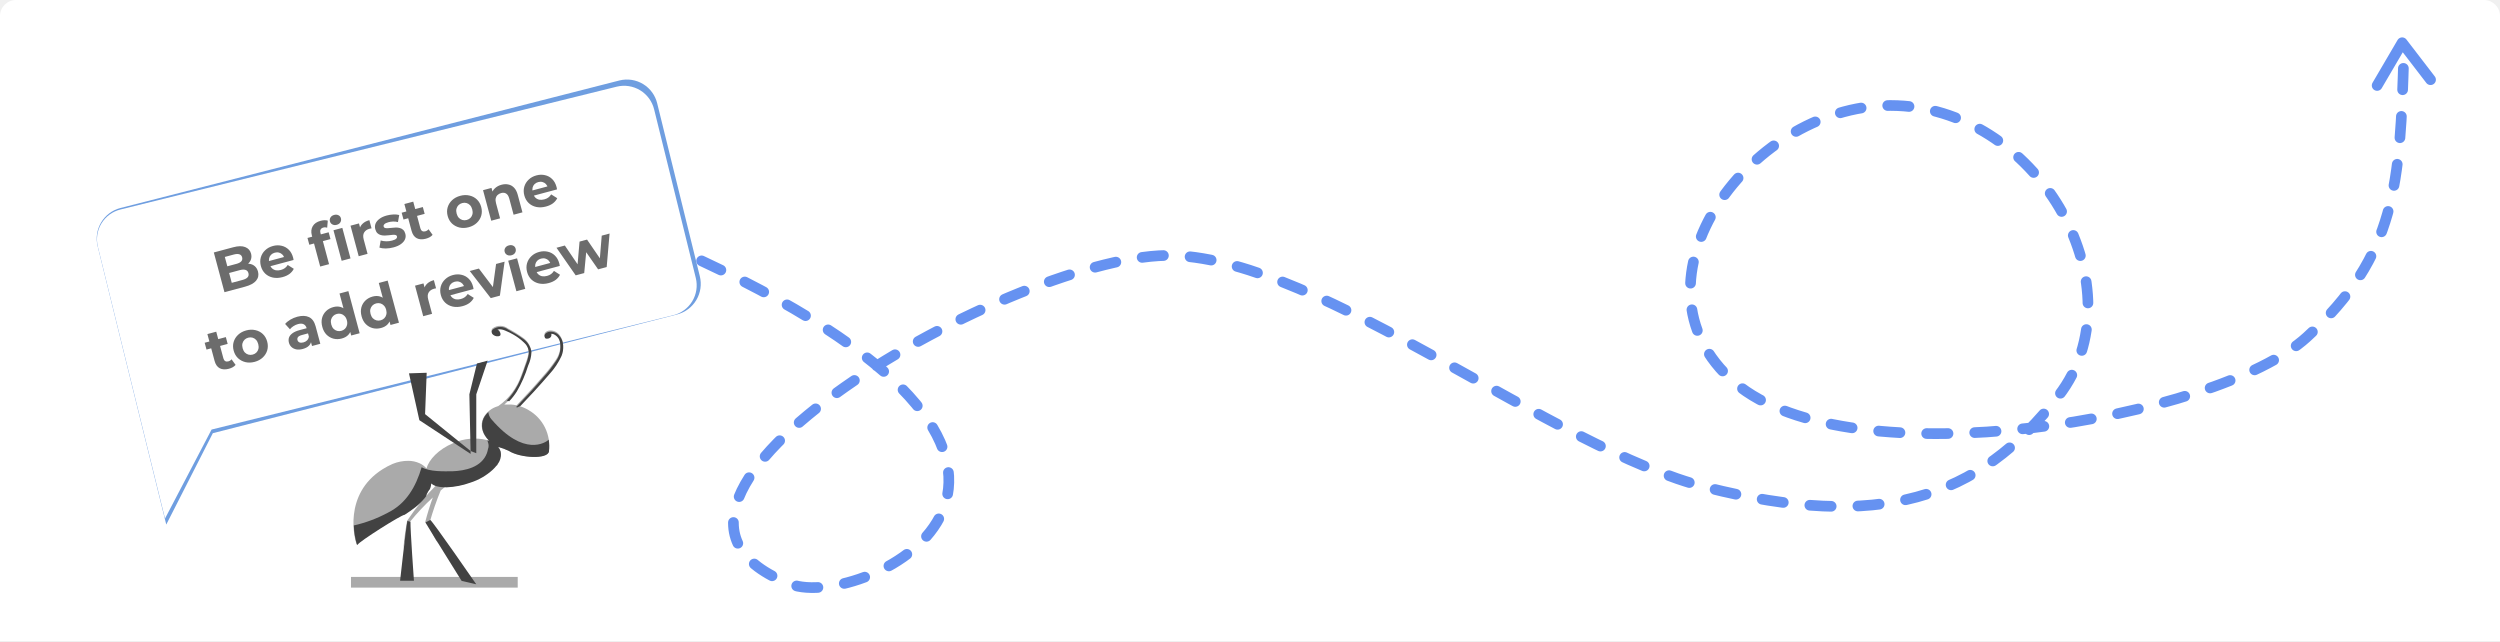
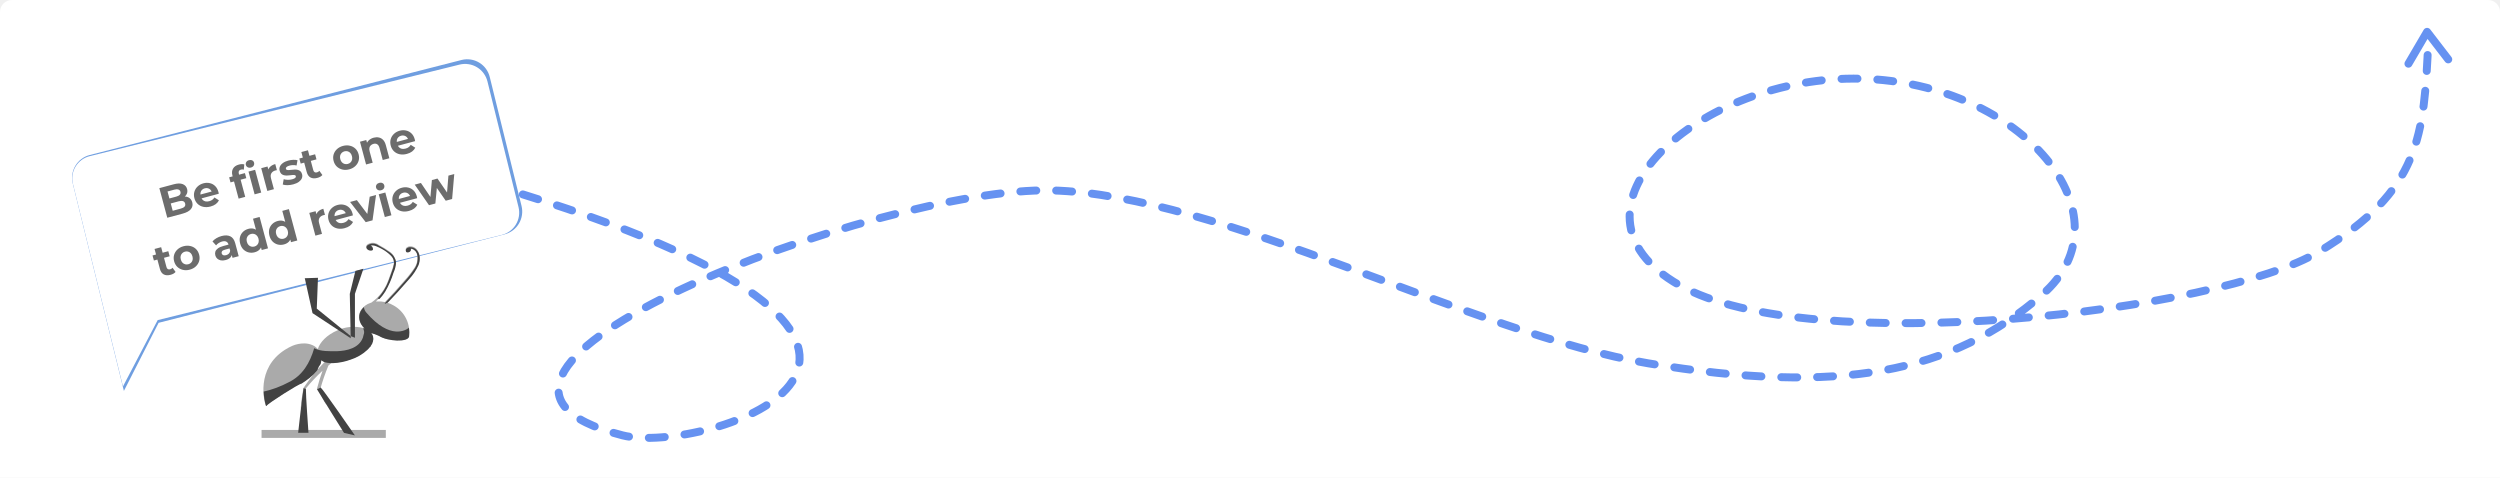
- <svg xmlns="http://www.w3.org/2000/svg" width="468" height="120" viewBox="0 0 468 120" fill="none">
-   <path d="M0 3C0 1.343 1.343 0 3 0H465C466.657 0 468 1.343 468 3V120H0V3Z" fill="white" />
+ <svg xmlns="http://www.w3.org/2000/svg" width="628" height="120" viewBox="0 0 628 120" fill="none">
+   <path d="M0 3C0 1.343 1.343 0 3 0H625C626.657 0 628 1.343 628 3V120H0V3Z" fill="white" />
  <path d="M96.917 109H65.704" stroke="#AAAAAA" stroke-width="2" stroke-miterlimit="10" />
  <path d="M123.031 19.364L131.006 51.711C131.384 53.221 131.151 54.819 130.357 56.158C129.562 57.497 128.272 58.468 126.765 58.861L39.842 81.091L31.123 98.198L27.659 84.159L22.369 62.703L18.281 46.098C17.901 44.588 18.134 42.988 18.928 41.648C19.721 40.308 21.013 39.336 22.52 38.943L115.993 15.054C116.738 14.873 117.512 14.841 118.27 14.96C119.027 15.079 119.754 15.346 120.408 15.747C121.062 16.147 121.63 16.673 122.08 17.294C122.531 17.915 122.854 18.618 123.031 19.364Z" fill="#6F9EE0" />
-   <path d="M122.448 20.459L130.256 52.051C130.436 52.786 130.469 53.55 130.353 54.298C130.238 55.047 129.976 55.765 129.582 56.411C129.188 57.058 128.671 57.621 128.06 58.068C127.448 58.514 126.755 58.836 126.019 59.014L39.608 80.412L30.89 97.071L27.499 83.364L22.321 62.405L18.321 46.188C18.14 45.453 18.106 44.69 18.221 43.941C18.336 43.193 18.597 42.475 18.989 41.827C19.382 41.18 19.898 40.617 20.509 40.169C21.12 39.722 21.813 39.399 22.548 39.22L115.472 16.22C116.959 15.861 118.528 16.106 119.835 16.9C121.142 17.694 122.082 18.974 122.448 20.459Z" fill="white" />
+   <path d="M122.448 20.459L130.256 52.051C130.436 52.786 130.469 53.55 130.354 54.298C130.238 55.047 129.976 55.765 129.582 56.411C129.189 57.058 128.671 57.621 128.06 58.068C127.449 58.514 126.755 58.836 126.019 59.014L39.608 80.412L30.89 97.071L27.499 83.364L22.321 62.405L18.321 46.188C18.141 45.453 18.107 44.69 18.221 43.941C18.336 43.193 18.597 42.475 18.99 41.827C19.382 41.18 19.899 40.617 20.509 40.169C21.12 39.722 21.813 39.399 22.548 39.22L115.472 16.22C116.959 15.861 118.528 16.106 119.835 16.9C121.142 17.694 122.082 18.974 122.448 20.459Z" fill="white" />
  <path d="M92.048 87.766C91.69 87.993 91.384 88.292 91.148 88.644C90.164 89.312 89.1 89.855 87.981 90.258C86.497 90.834 84.92 91.13 83.329 91.133C83.047 91.362 82.773 91.591 82.499 91.819C81.699 93.754 81.014 95.736 80.448 97.752C80.893 97.794 81.7 101.563 82.138 101.627C81.419 101.562 80.326 97.782 79.592 97.757C79.985 96.223 80.462 94.68 81.023 93.127C79.507 94.524 78.094 96.028 76.794 97.627C76.27 99.323 75.842 101.046 75.511 102.789C75.651 101.012 75.885 99.243 76.211 97.49C77.797 95.116 79.606 92.898 81.611 90.867C81.275 90.761 80.956 90.605 80.667 90.403C80.641 90.669 80.59 90.933 80.515 91.191C80.304 91.883 79.96 92.528 79.503 93.091C78.969 93.75 78.359 94.346 77.687 94.865C77.043 95.37 76.374 95.841 75.681 96.276C75.068 96.26 67.143 101.304 66.896 101.86C66.774 101.937 66.774 101.937 66.747 101.837C66.416 101.099 64.139 92.558 71.623 87.838C72.223 87.46 72.85 87.128 73.5 86.844C74.431 86.459 75.43 86.262 76.438 86.266C77.162 86.266 77.878 86.421 78.538 86.719C79.036 86.944 79.479 87.273 79.838 87.686C80.295 86.049 82.088 84.1 84.832 82.957C86.813 82.073 89.03 81.865 91.14 82.368C91.25 82.398 91.361 82.43 91.471 82.468C91.486 82.468 91.513 82.495 91.509 82.468C91.505 82.441 91.463 82.406 91.463 82.406C91.186 82.13 90.942 81.822 90.736 81.49C90.403 80.962 90.21 80.358 90.177 79.734C90.148 79.068 90.332 78.409 90.702 77.855C91.265 77.022 92.091 76.401 93.048 76.093L93.288 76.013C95.301 74.596 96.811 72.574 97.597 70.242C97.864 69.567 98.097 68.882 98.332 68.198C98.609 67.514 98.815 66.803 98.948 66.078C98.979 65.692 98.922 65.304 98.782 64.943C98.641 64.583 98.421 64.259 98.137 63.995C97.496 63.357 96.768 62.811 95.975 62.373C95.528 62.117 95.064 61.891 94.586 61.697C94.154 61.488 93.674 61.399 93.196 61.438C93.148 61.443 93.101 61.453 93.055 61.468C93.246 61.588 93.405 61.752 93.519 61.947C93.604 62.09 93.65 62.253 93.652 62.419C93.652 62.62 93.432 62.714 93.192 62.739C92.992 62.757 92.791 62.727 92.605 62.652C92.419 62.576 92.253 62.458 92.122 62.306C92.027 62.177 91.984 62.018 92.002 61.859C92.021 61.7 92.1 61.555 92.222 61.453C92.636 61.148 93.138 60.986 93.652 60.99C94.166 60.995 94.665 61.166 95.073 61.478C96.061 61.999 97.013 62.586 97.921 63.236C98.327 63.521 98.671 63.886 98.933 64.307C99.195 64.729 99.371 65.198 99.448 65.689C99.4 66.572 99.187 67.438 98.82 68.243C98.302 69.934 97.589 71.56 96.696 73.088C96.082 74.086 95.309 74.977 94.408 75.725C94.644 75.712 94.88 75.712 95.116 75.725H95.668C96.018 75.752 96.365 75.801 96.708 75.874C98.363 74.138 100.014 72.343 101.614 70.474C102.505 69.501 103.32 68.461 104.05 67.364C104.406 66.86 104.657 66.29 104.788 65.688C104.918 65.086 104.926 64.463 104.811 63.858C104.748 63.505 104.594 63.176 104.365 62.901C104.136 62.626 103.84 62.416 103.505 62.289C103.391 62.259 103.273 62.246 103.155 62.252C103.342 62.746 102.904 63.245 102.223 63.161C102.181 63.157 102.14 63.143 102.103 63.121C102.066 63.1 102.035 63.07 102.01 63.035C101.724 62.529 102.075 62.081 102.634 61.916C102.676 61.894 102.724 61.884 102.771 61.886C103.108 61.837 103.452 61.872 103.772 61.986C104.093 62.101 104.38 62.293 104.609 62.544C105.078 63.06 105.356 63.721 105.397 64.418C105.449 65.09 105.346 65.766 105.097 66.392C104.539 67.658 103.766 68.817 102.812 69.819C101.846 70.971 100.855 72.097 99.839 73.198C98.963 74.153 98.082 75.089 97.198 76.007C97.811 76.183 98.399 76.439 98.945 76.769C100.275 77.528 101.347 78.668 102.024 80.041C102.702 81.415 102.954 82.959 102.748 84.477C102.523 86.014 97.381 85.73 95.253 84.385C94.598 84.082 93.921 83.827 93.228 83.624C93.436 83.872 93.59 84.16 93.681 84.469C93.767 84.776 93.786 85.098 93.738 85.413C93.309 85.668 92.936 86.008 92.644 86.413C92.352 86.818 92.145 87.278 92.038 87.766" fill="#AAAAAA" />
  <path d="M80.548 97.34C80.979 97.534 89.155 109.38 89.155 109.38L86.415 108.741C86.415 108.741 79.822 98.181 79.636 97.801C79.941 97.645 80.245 97.488 80.548 97.34Z" fill="#424242" />
  <path d="M76.263 97.523C75.928 99.323 74.897 108.714 74.897 108.714H77.489C77.489 108.714 76.789 98.992 76.842 97.675L76.263 97.523Z" fill="#424242" />
-   <path d="M96.74 73.305C97.633 71.777 98.346 70.151 98.864 68.459C99.237 67.656 99.45 66.788 99.492 65.905C99.417 65.414 99.243 64.944 98.982 64.523C98.72 64.102 98.376 63.738 97.969 63.454C97.059 62.804 96.107 62.217 95.118 61.695C94.71 61.382 94.211 61.211 93.697 61.206C93.183 61.202 92.681 61.364 92.267 61.669C92.145 61.771 92.066 61.916 92.047 62.075C92.029 62.234 92.072 62.394 92.167 62.522C92.298 62.673 92.464 62.792 92.65 62.867C92.836 62.943 93.037 62.973 93.237 62.956C93.477 62.93 93.698 62.837 93.698 62.637C93.697 62.47 93.651 62.307 93.565 62.165C93.451 61.97 93.292 61.805 93.1 61.686C93.146 61.672 93.194 61.661 93.241 61.655C93.719 61.616 94.198 61.706 94.63 61.914C95.109 62.109 95.574 62.335 96.023 62.592C96.814 63.03 97.54 63.576 98.181 64.214C98.465 64.477 98.686 64.801 98.826 65.161C98.966 65.522 99.023 65.91 98.992 66.296C98.859 67.022 98.653 67.732 98.375 68.416C98.141 69.105 97.907 69.786 97.641 70.46C97.024 72.141 96.076 73.683 94.854 74.993C95.012 75.023 95.167 75.066 95.318 75.119C95.851 74.564 96.327 73.957 96.738 73.307L96.74 73.305Z" fill="#424242" />
-   <path d="M66.237 98.363C66.269 99.572 66.463 100.771 66.812 101.93C66.842 102.03 66.838 102.03 66.96 101.953C67.207 101.397 75.132 96.353 75.745 96.369C76.437 95.933 77.105 95.462 77.748 94.957C78.42 94.437 79.029 93.842 79.564 93.183C79.648 93.077 79.728 92.966 79.804 92.856C79.819 92.682 79.864 92.513 79.937 92.356C80.066 92.057 80.251 91.785 80.481 91.556C80.511 91.468 80.546 91.38 80.581 91.289C80.656 91.031 80.707 90.767 80.733 90.501C81.003 90.695 81.407 91.228 83.626 91.228C85.136 91.162 86.627 90.867 88.049 90.353C89.62 89.857 91.063 89.021 92.274 87.905C92.524 87.669 92.756 87.415 92.967 87.144H93.016L93.172 86.916H93.134C93.405 86.583 93.597 86.193 93.695 85.776C93.793 85.358 93.795 84.924 93.701 84.506C93.609 84.196 93.455 83.908 93.248 83.661C93.947 83.847 94.625 84.102 95.273 84.422C97.401 85.765 102.544 86.035 102.768 84.513C102.842 83.78 102.827 83.041 102.723 82.313C102.152 82.843 98.094 85.629 91.977 78.469C91.658 78.095 91.462 77.632 91.414 77.144C91.166 77.369 90.947 77.624 90.763 77.905C90.394 78.46 90.21 79.118 90.237 79.785C90.27 80.408 90.463 81.012 90.797 81.54C91.002 81.873 91.246 82.181 91.524 82.458C91.539 82.477 91.581 82.519 91.57 82.519H91.532C91.432 82.485 91.332 82.458 91.232 82.431C91.279 82.555 91.317 82.682 91.346 82.812C91.51 83.218 91.51 83.673 91.346 84.08C91.301 84.338 91.234 84.593 91.146 84.841C90.153 87.464 87.127 88.141 84.618 88.225C83.018 88.225 80.499 88.339 78.931 87.464C77.842 91.164 76.011 94.304 72.585 95.99C70.586 97.062 68.451 97.861 66.239 98.363" fill="#424242" />
-   <path d="M102.84 70.053C103.775 69.037 104.546 67.882 105.124 66.627C105.374 66.001 105.476 65.325 105.424 64.653C105.384 63.956 105.106 63.295 104.636 62.779C104.407 62.527 104.12 62.335 103.799 62.22C103.478 62.105 103.134 62.071 102.797 62.12C102.75 62.118 102.702 62.128 102.66 62.151C102.101 62.315 101.751 62.764 102.036 63.27C102.061 63.304 102.093 63.333 102.13 63.355C102.167 63.377 102.208 63.391 102.25 63.395C102.931 63.48 103.372 62.986 103.182 62.486C103.3 62.48 103.418 62.493 103.532 62.523C103.867 62.65 104.163 62.86 104.392 63.135C104.621 63.41 104.775 63.739 104.838 64.091C104.954 64.697 104.946 65.32 104.815 65.922C104.684 66.525 104.433 67.094 104.077 67.597C103.347 68.696 102.532 69.735 101.641 70.707C100.041 72.579 98.395 74.376 96.735 76.108C96.694 76.097 96.652 76.09 96.609 76.085L96.761 76.308C96.959 76.194 97.17 76.102 97.389 76.034C98.211 75.177 99.037 74.306 99.852 73.415C100.859 72.32 101.855 71.199 102.84 70.053Z" fill="#424242" />
+   <path d="M96.74 73.305C97.633 71.777 98.346 70.151 98.864 68.459C99.237 67.656 99.45 66.788 99.492 65.905C99.417 65.414 99.243 64.944 98.981 64.523C98.72 64.102 98.375 63.738 97.969 63.454C97.059 62.804 96.106 62.217 95.118 61.695C94.71 61.382 94.211 61.211 93.697 61.206C93.183 61.202 92.681 61.364 92.267 61.669C92.144 61.771 92.066 61.916 92.047 62.075C92.029 62.234 92.072 62.394 92.167 62.522C92.298 62.673 92.464 62.792 92.65 62.867C92.836 62.943 93.037 62.973 93.237 62.956C93.477 62.93 93.698 62.837 93.698 62.637C93.697 62.47 93.651 62.307 93.565 62.165C93.451 61.97 93.291 61.805 93.1 61.686C93.146 61.672 93.193 61.661 93.241 61.655C93.719 61.616 94.198 61.706 94.63 61.914C95.109 62.109 95.574 62.335 96.023 62.592C96.814 63.03 97.54 63.576 98.181 64.214C98.465 64.477 98.685 64.801 98.826 65.161C98.966 65.522 99.023 65.91 98.992 66.296C98.859 67.022 98.653 67.732 98.375 68.416C98.141 69.105 97.907 69.786 97.641 70.46C97.024 72.141 96.076 73.683 94.854 74.993C95.011 75.023 95.166 75.066 95.318 75.119C95.851 74.564 96.327 73.957 96.738 73.307L96.74 73.305Z" fill="#424242" />
+   <path d="M66.237 98.363C66.27 99.572 66.463 100.771 66.812 101.93C66.842 102.03 66.838 102.03 66.96 101.953C67.207 101.397 75.132 96.353 75.745 96.369C76.437 95.933 77.106 95.462 77.748 94.957C78.42 94.437 79.029 93.842 79.564 93.183C79.648 93.077 79.728 92.966 79.804 92.856C79.819 92.682 79.864 92.513 79.937 92.356C80.066 92.057 80.251 91.785 80.481 91.556C80.511 91.468 80.546 91.38 80.581 91.289C80.656 91.031 80.707 90.767 80.733 90.501C81.003 90.695 81.407 91.228 83.626 91.228C85.136 91.162 86.628 90.867 88.049 90.353C89.621 89.857 91.063 89.021 92.274 87.905C92.525 87.669 92.756 87.415 92.967 87.144H93.016L93.172 86.916H93.134C93.405 86.583 93.597 86.193 93.695 85.776C93.794 85.358 93.796 84.924 93.701 84.506C93.609 84.196 93.455 83.908 93.248 83.661C93.947 83.847 94.625 84.102 95.273 84.422C97.401 85.765 102.544 86.035 102.768 84.513C102.842 83.78 102.827 83.041 102.723 82.313C102.152 82.843 98.094 85.629 91.977 78.469C91.659 78.095 91.462 77.632 91.414 77.144C91.166 77.369 90.947 77.624 90.763 77.905C90.394 78.46 90.21 79.118 90.237 79.785C90.27 80.408 90.463 81.012 90.797 81.54C91.003 81.873 91.247 82.181 91.524 82.458C91.539 82.477 91.581 82.519 91.57 82.519H91.532C91.432 82.485 91.332 82.458 91.232 82.431C91.279 82.555 91.317 82.682 91.346 82.812C91.51 83.218 91.51 83.673 91.346 84.08C91.301 84.338 91.234 84.593 91.146 84.841C90.153 87.464 87.127 88.141 84.618 88.225C83.018 88.225 80.499 88.339 78.931 87.464C77.842 91.164 76.011 94.304 72.585 95.99C70.586 97.062 68.452 97.861 66.239 98.363" fill="#424242" />
+   <path d="M102.84 70.053C103.776 69.037 104.546 67.882 105.124 66.627C105.374 66.001 105.477 65.325 105.424 64.653C105.384 63.956 105.106 63.295 104.636 62.779C104.407 62.527 104.12 62.335 103.799 62.22C103.478 62.105 103.134 62.071 102.797 62.12C102.75 62.118 102.702 62.128 102.66 62.151C102.101 62.315 101.751 62.764 102.036 63.27C102.061 63.304 102.093 63.333 102.13 63.355C102.167 63.377 102.208 63.391 102.25 63.395C102.931 63.48 103.372 62.986 103.182 62.486C103.3 62.48 103.418 62.493 103.532 62.523C103.867 62.65 104.163 62.86 104.392 63.135C104.621 63.41 104.775 63.739 104.838 64.091C104.954 64.697 104.946 65.32 104.815 65.922C104.684 66.525 104.433 67.094 104.077 67.597C103.347 68.696 102.533 69.735 101.641 70.707C100.041 72.579 98.395 74.376 96.735 76.108C96.694 76.097 96.652 76.09 96.609 76.085L96.761 76.308C96.96 76.194 97.17 76.102 97.389 76.034C98.211 75.177 99.037 74.306 99.852 73.415C100.859 72.32 101.855 71.199 102.84 70.053Z" fill="#424242" />
  <path d="M76.56 69.891L78.505 78.661L88.105 84.976L88.086 84.424L79.575 77.524L79.875 69.782L76.56 69.891Z" fill="#424242" />
  <path d="M89.282 68.052L87.866 73.819L88.091 84.432L89.16 84.843V73.819L91.288 67.508L89.282 68.052Z" fill="#424242" />
  <path d="M42.02 54.698L40.027 47.261L43.661 46.287C44.596 46.036 45.345 46.026 45.907 46.255C46.477 46.481 46.839 46.885 46.995 47.466C47.099 47.856 47.095 48.221 46.981 48.563C46.866 48.898 46.663 49.188 46.372 49.433C46.08 49.678 45.719 49.858 45.287 49.974L45.372 49.484C45.839 49.359 46.275 49.326 46.678 49.385C47.079 49.437 47.418 49.585 47.696 49.829C47.982 50.072 48.182 50.409 48.298 50.841C48.469 51.478 48.351 52.045 47.945 52.541C47.537 53.03 46.844 53.406 45.867 53.668L42.02 54.698ZM43.384 52.944L45.392 52.406C45.838 52.286 46.156 52.125 46.344 51.922C46.538 51.711 46.592 51.446 46.507 51.127C46.423 50.816 46.245 50.617 45.971 50.531C45.703 50.435 45.345 50.448 44.899 50.567L42.764 51.14L42.428 49.886L44.266 49.393C44.684 49.281 44.983 49.125 45.165 48.925C45.352 48.715 45.405 48.462 45.326 48.164C45.248 47.874 45.077 47.688 44.812 47.607C44.552 47.517 44.214 47.528 43.796 47.64L42.085 48.099L43.384 52.944ZM52.888 51.877C52.236 52.052 51.628 52.078 51.064 51.956C50.507 51.832 50.035 51.587 49.648 51.219C49.259 50.845 48.989 50.375 48.837 49.808C48.683 49.234 48.679 48.693 48.823 48.184C48.972 47.665 49.244 47.22 49.638 46.849C50.03 46.471 50.517 46.204 51.098 46.048C51.657 45.898 52.193 45.884 52.703 46.005C53.219 46.117 53.668 46.361 54.05 46.737C54.43 47.106 54.702 47.599 54.867 48.215C54.884 48.279 54.901 48.354 54.916 48.441C54.93 48.521 54.943 48.597 54.955 48.67L50.312 49.914L50.053 48.947L53.825 47.937L53.264 48.394C53.184 48.097 53.055 47.854 52.875 47.667C52.696 47.48 52.484 47.354 52.239 47.291C51.993 47.22 51.728 47.223 51.444 47.299C51.161 47.375 50.927 47.506 50.741 47.692C50.561 47.87 50.441 48.088 50.381 48.347C50.32 48.599 50.33 48.877 50.411 49.181L50.48 49.436C50.563 49.748 50.705 50.006 50.904 50.211C51.108 50.407 51.351 50.535 51.633 50.596C51.921 50.648 52.234 50.629 52.574 50.538C52.879 50.456 53.132 50.339 53.334 50.186C53.543 50.032 53.719 49.836 53.861 49.601L54.999 50.321C54.816 50.689 54.549 51.007 54.196 51.276C53.841 51.538 53.405 51.739 52.888 51.877ZM59.942 49.896L58.376 44.052C58.203 43.408 58.257 42.843 58.537 42.358C58.815 41.866 59.308 41.525 60.016 41.335C60.257 41.271 60.494 41.234 60.727 41.224C60.967 41.213 61.179 41.24 61.363 41.304L61.249 42.622C61.14 42.583 61.024 42.561 60.901 42.556C60.779 42.551 60.654 42.565 60.526 42.599C60.285 42.664 60.116 42.785 60.02 42.963C59.928 43.132 59.92 43.354 59.994 43.63L60.136 44.161L60.369 44.862L61.599 49.452L59.942 49.896ZM57.904 45.819L57.562 44.544L61.526 43.482L61.867 44.757L57.904 45.819ZM63.958 48.82L62.426 43.104L64.084 42.66L65.616 48.376L63.958 48.82ZM63.041 42.085C62.737 42.166 62.465 42.144 62.227 42.018C61.988 41.892 61.833 41.699 61.763 41.437C61.693 41.174 61.73 40.929 61.873 40.701C62.017 40.472 62.241 40.318 62.546 40.236C62.851 40.154 63.121 40.173 63.358 40.292C63.593 40.403 63.746 40.59 63.816 40.852C63.89 41.129 63.856 41.384 63.714 41.62C63.577 41.846 63.353 42.001 63.041 42.085ZM67.149 47.965L65.617 42.249L67.2 41.825L67.633 43.44L67.284 43.032C67.346 42.583 67.537 42.205 67.858 41.899C68.176 41.586 68.604 41.357 69.143 41.213L69.553 42.743C69.48 42.755 69.415 42.768 69.359 42.783C69.3 42.792 69.239 42.804 69.175 42.821C68.722 42.943 68.389 43.172 68.175 43.511C67.968 43.84 67.937 44.277 68.083 44.822L68.806 47.521L67.149 47.965ZM73.671 46.309C73.182 46.44 72.695 46.509 72.212 46.517C71.733 46.517 71.339 46.463 71.03 46.356L71.263 45.018C71.569 45.11 71.913 45.162 72.296 45.174C72.684 45.176 73.051 45.131 73.398 45.038C73.781 44.935 74.038 44.817 74.169 44.683C74.307 44.548 74.354 44.398 74.311 44.235C74.275 44.101 74.184 44.019 74.04 43.989C73.9 43.95 73.723 43.941 73.508 43.961C73.293 43.98 73.057 44.006 72.8 44.037C72.549 44.066 72.293 44.085 72.029 44.095C71.764 44.098 71.513 44.066 71.275 44.001C71.038 43.935 70.828 43.817 70.645 43.646C70.47 43.473 70.338 43.223 70.251 42.898C70.154 42.536 70.171 42.19 70.303 41.859C70.441 41.526 70.688 41.228 71.043 40.966C71.396 40.697 71.849 40.488 72.401 40.34C72.791 40.235 73.199 40.172 73.625 40.148C74.052 40.125 74.421 40.159 74.734 40.25L74.498 41.577C74.178 41.488 73.869 41.454 73.57 41.473C73.277 41.483 72.999 41.523 72.737 41.594C72.369 41.692 72.113 41.814 71.969 41.959C71.826 42.103 71.775 42.254 71.817 42.41C71.855 42.551 71.944 42.641 72.083 42.68C72.23 42.717 72.411 42.729 72.628 42.716C72.845 42.703 73.078 42.683 73.329 42.654C73.584 42.615 73.844 42.595 74.109 42.592C74.374 42.59 74.622 42.622 74.853 42.689C75.089 42.748 75.298 42.862 75.48 43.034C75.661 43.198 75.795 43.443 75.882 43.769C75.977 44.123 75.956 44.467 75.817 44.8C75.677 45.126 75.425 45.421 75.064 45.685C74.709 45.947 74.244 46.155 73.671 46.309ZM79.73 44.685C79.057 44.865 78.487 44.836 78.02 44.596C77.552 44.35 77.227 43.887 77.044 43.207L75.7 38.192L77.358 37.748L78.696 42.741C78.761 42.982 78.875 43.153 79.038 43.253C79.2 43.347 79.391 43.364 79.61 43.305C79.872 43.235 80.076 43.104 80.223 42.913L80.982 43.962C80.844 44.128 80.664 44.275 80.44 44.404C80.221 44.523 79.984 44.617 79.73 44.685ZM75.533 41.095L75.191 39.82L79.155 38.758L79.496 40.033L75.533 41.095ZM87.739 42.539C87.129 42.702 86.553 42.72 86.01 42.592C85.475 42.462 85.01 42.215 84.616 41.85C84.227 41.476 83.957 41.005 83.805 40.439C83.651 39.865 83.65 39.322 83.801 38.811C83.958 38.291 84.237 37.844 84.638 37.471C85.044 37.089 85.552 36.816 86.161 36.653C86.763 36.492 87.336 36.475 87.879 36.603C88.419 36.723 88.883 36.967 89.27 37.334C89.657 37.701 89.928 38.175 90.084 38.756C90.236 39.323 90.237 39.865 90.088 40.384C89.936 40.895 89.657 41.342 89.251 41.724C88.845 42.106 88.341 42.378 87.739 42.539ZM87.374 41.179C87.65 41.105 87.881 40.975 88.067 40.789C88.252 40.602 88.377 40.375 88.442 40.107C88.505 39.832 88.493 39.532 88.405 39.206C88.316 38.873 88.177 38.607 87.986 38.407C87.796 38.208 87.574 38.074 87.32 38.005C87.067 37.936 86.802 37.939 86.525 38.013C86.249 38.087 86.018 38.217 85.833 38.403C85.647 38.59 85.519 38.818 85.447 39.088C85.382 39.356 85.394 39.656 85.484 39.989C85.571 40.315 85.71 40.581 85.903 40.788C86.1 40.985 86.325 41.118 86.579 41.187C86.833 41.256 87.098 41.253 87.374 41.179ZM93.878 34.585C94.331 34.464 94.76 34.448 95.163 34.537C95.572 34.617 95.929 34.818 96.235 35.138C96.539 35.451 96.769 35.898 96.925 36.479L97.802 39.752L96.144 40.196L95.336 37.178C95.212 36.718 95.019 36.405 94.754 36.241C94.497 36.074 94.184 36.04 93.816 36.139C93.554 36.209 93.332 36.33 93.15 36.5C92.973 36.661 92.854 36.871 92.795 37.13C92.742 37.387 92.763 37.693 92.858 38.047L93.616 40.873L91.958 41.317L90.426 35.601L92.009 35.177L92.433 36.76L92.008 36.362C92.111 35.924 92.326 35.551 92.653 35.243C92.981 34.936 93.389 34.716 93.878 34.585ZM102.206 38.663C101.554 38.837 100.946 38.864 100.382 38.741C99.825 38.617 99.353 38.372 98.966 38.005C98.577 37.631 98.307 37.16 98.155 36.594C98.001 36.02 97.996 35.478 98.141 34.969C98.29 34.45 98.562 34.006 98.956 33.634C99.348 33.256 99.835 32.989 100.416 32.833C100.975 32.683 101.51 32.669 102.021 32.79C102.537 32.903 102.986 33.147 103.368 33.523C103.747 33.892 104.02 34.384 104.185 35.001C104.202 35.064 104.219 35.14 104.234 35.227C104.248 35.306 104.261 35.383 104.273 35.455L99.63 36.7L99.371 35.733L103.142 34.722L102.582 35.18C102.502 34.882 102.373 34.64 102.193 34.452C102.014 34.265 101.802 34.14 101.557 34.076C101.311 34.006 101.046 34.008 100.762 34.084C100.479 34.16 100.244 34.291 100.059 34.478C99.879 34.655 99.759 34.873 99.699 35.132C99.638 35.384 99.648 35.662 99.729 35.967L99.798 36.222C99.881 36.533 100.023 36.792 100.222 36.996C100.426 37.192 100.669 37.321 100.951 37.382C101.239 37.434 101.552 37.414 101.892 37.323C102.197 37.242 102.45 37.124 102.652 36.971C102.861 36.817 103.037 36.622 103.178 36.386L104.317 37.106C104.134 37.474 103.867 37.792 103.514 38.062C103.159 38.324 102.723 38.524 102.206 38.663Z" fill="#6C6C6C" />
  <path d="M42.852 69.032C42.179 69.212 41.609 69.182 41.143 68.943C40.674 68.697 40.349 68.233 40.167 67.553L38.823 62.538L40.48 62.094L41.819 67.088C41.883 67.329 41.997 67.499 42.161 67.6C42.322 67.693 42.513 67.71 42.733 67.651C42.995 67.581 43.199 67.451 43.345 67.26L44.105 68.309C43.967 68.475 43.786 68.622 43.562 68.75C43.344 68.869 43.107 68.963 42.852 69.032ZM38.656 65.441L38.314 64.166L42.277 63.104L42.619 64.379L38.656 65.441ZM47.675 67.739C47.066 67.902 46.49 67.92 45.947 67.792C45.411 67.662 44.947 67.415 44.553 67.05C44.164 66.676 43.894 66.205 43.742 65.639C43.588 65.065 43.587 64.522 43.738 64.011C43.895 63.491 44.174 63.044 44.575 62.671C44.981 62.289 45.489 62.016 46.098 61.853C46.7 61.691 47.273 61.675 47.815 61.803C48.356 61.923 48.82 62.167 49.207 62.534C49.594 62.901 49.865 63.375 50.021 63.956C50.173 64.523 50.174 65.065 50.025 65.584C49.873 66.095 49.594 66.542 49.188 66.924C48.782 67.306 48.278 67.578 47.675 67.739ZM47.311 66.379C47.587 66.305 47.818 66.175 48.003 65.989C48.189 65.802 48.314 65.575 48.379 65.307C48.442 65.032 48.43 64.732 48.342 64.406C48.253 64.073 48.113 63.807 47.923 63.607C47.733 63.408 47.511 63.273 47.257 63.205C47.004 63.136 46.739 63.139 46.462 63.213C46.186 63.287 45.955 63.417 45.77 63.603C45.584 63.79 45.456 64.018 45.384 64.288C45.319 64.556 45.331 64.856 45.42 65.189C45.508 65.515 45.647 65.781 45.839 65.988C46.037 66.185 46.262 66.319 46.516 66.387C46.77 66.456 47.035 66.453 47.311 66.379ZM58.41 64.772L58.111 63.656L57.94 63.44L57.404 61.443C57.309 61.088 57.126 60.842 56.853 60.702C56.587 60.561 56.231 60.55 55.785 60.669C55.48 60.751 55.193 60.881 54.922 61.06C54.656 61.23 54.442 61.424 54.28 61.642L53.375 60.643C53.628 60.34 53.958 60.069 54.365 59.831C54.772 59.593 55.202 59.413 55.655 59.292C56.526 59.059 57.258 59.083 57.849 59.364C58.441 59.646 58.854 60.223 59.087 61.094L59.962 64.356L58.41 64.772ZM56.691 65.323C56.244 65.443 55.842 65.471 55.483 65.408C55.123 65.337 54.822 65.194 54.582 64.977C54.342 64.761 54.178 64.49 54.091 64.164C54 63.824 54.001 63.505 54.096 63.206C54.198 62.905 54.41 62.636 54.733 62.397C55.055 62.152 55.506 61.951 56.087 61.796L57.606 61.389L57.865 62.355L56.526 62.714C56.137 62.819 55.885 62.954 55.77 63.122C55.663 63.287 55.635 63.465 55.686 63.657C55.743 63.869 55.87 64.017 56.067 64.101C56.269 64.176 56.516 64.175 56.806 64.097C57.082 64.023 57.313 63.893 57.498 63.706C57.682 63.513 57.789 63.275 57.82 62.994L58.28 63.691C58.258 64.091 58.114 64.43 57.846 64.706C57.579 64.983 57.194 65.189 56.691 65.323ZM63.98 63.37C63.442 63.514 62.925 63.524 62.428 63.399C61.929 63.267 61.494 63.015 61.121 62.645C60.756 62.272 60.493 61.788 60.334 61.193C60.172 60.591 60.157 60.037 60.287 59.531C60.424 59.024 60.677 58.592 61.044 58.235C61.412 57.879 61.865 57.628 62.403 57.484C62.885 57.355 63.335 57.348 63.753 57.464C64.171 57.58 64.537 57.827 64.851 58.206C65.165 58.585 65.413 59.111 65.593 59.784C65.772 60.45 65.824 61.028 65.75 61.518C65.675 62.001 65.485 62.398 65.181 62.707C64.883 63.014 64.483 63.235 63.98 63.37ZM63.903 61.933C64.172 61.861 64.399 61.732 64.585 61.546C64.77 61.359 64.895 61.132 64.96 60.864C65.03 60.587 65.022 60.286 64.934 59.96C64.845 59.627 64.702 59.362 64.505 59.164C64.314 58.965 64.093 58.831 63.839 58.762C63.585 58.693 63.324 58.695 63.054 58.767C62.778 58.841 62.547 58.971 62.362 59.158C62.176 59.344 62.048 59.572 61.976 59.842C61.911 60.11 61.923 60.41 62.012 60.743C62.1 61.069 62.239 61.335 62.431 61.542C62.629 61.739 62.854 61.873 63.108 61.941C63.362 62.01 63.627 62.007 63.903 61.933ZM65.743 62.807L65.43 61.638L65.006 59.93L64.447 58.269L63.556 54.943L65.213 54.499L67.326 62.383L65.743 62.807ZM71.337 61.399C70.799 61.543 70.281 61.553 69.785 61.428C69.286 61.296 68.851 61.044 68.478 60.673C68.112 60.301 67.85 59.817 67.69 59.222C67.529 58.62 67.513 58.066 67.644 57.56C67.781 57.053 68.033 56.621 68.401 56.264C68.768 55.907 69.221 55.657 69.76 55.513C70.241 55.384 70.691 55.377 71.109 55.493C71.528 55.608 71.894 55.856 72.208 56.235C72.522 56.614 72.769 57.139 72.95 57.812C73.128 58.478 73.181 59.056 73.107 59.547C73.032 60.03 72.842 60.426 72.537 60.736C72.24 61.043 71.84 61.264 71.337 61.399ZM71.26 59.962C71.529 59.89 71.756 59.761 71.942 59.574C72.127 59.388 72.252 59.161 72.317 58.893C72.387 58.616 72.378 58.315 72.291 57.989C72.202 57.656 72.058 57.391 71.861 57.193C71.671 56.993 71.449 56.859 71.195 56.791C70.942 56.722 70.68 56.724 70.411 56.796C70.135 56.87 69.904 57 69.719 57.186C69.533 57.373 69.404 57.601 69.332 57.871C69.268 58.139 69.28 58.439 69.369 58.772C69.456 59.098 69.596 59.364 69.788 59.571C69.985 59.768 70.211 59.901 70.465 59.97C70.718 60.039 70.983 60.036 71.26 59.962ZM73.1 60.836L72.786 59.667L72.362 57.958L71.803 56.297L70.912 52.972L72.57 52.528L74.683 60.411L73.1 60.836ZM79.226 59.194L77.694 53.478L79.277 53.054L79.71 54.669L79.361 54.261C79.423 53.812 79.614 53.434 79.935 53.128C80.253 52.815 80.681 52.586 81.22 52.442L81.63 53.972C81.557 53.984 81.492 53.997 81.436 54.013C81.377 54.021 81.316 54.033 81.252 54.05C80.799 54.172 80.466 54.402 80.253 54.74C80.045 55.069 80.014 55.506 80.16 56.051L80.883 58.75L79.226 59.194ZM86.578 57.315C85.927 57.49 85.319 57.516 84.755 57.394C84.198 57.27 83.725 57.024 83.339 56.657C82.95 56.283 82.68 55.813 82.528 55.246C82.374 54.672 82.369 54.131 82.514 53.621C82.663 53.103 82.935 52.658 83.329 52.287C83.721 51.908 84.207 51.641 84.788 51.486C85.348 51.336 85.883 51.322 86.394 51.443C86.91 51.555 87.359 51.799 87.74 52.175C88.12 52.544 88.393 53.037 88.558 53.653C88.575 53.717 88.591 53.792 88.607 53.879C88.621 53.959 88.634 54.035 88.646 54.108L84.002 55.352L83.743 54.385L87.515 53.374L86.954 53.832C86.875 53.535 86.745 53.292 86.566 53.105C86.387 52.917 86.175 52.792 85.93 52.729C85.683 52.658 85.418 52.661 85.135 52.737C84.852 52.813 84.617 52.944 84.432 53.13C84.252 53.307 84.132 53.526 84.072 53.785C84.01 54.036 84.02 54.315 84.102 54.619L84.17 54.874C84.254 55.186 84.395 55.444 84.594 55.649C84.799 55.845 85.042 55.973 85.324 56.034C85.611 56.086 85.925 56.067 86.265 55.976C86.57 55.894 86.823 55.777 87.025 55.624C87.234 55.469 87.409 55.274 87.551 55.039L88.689 55.759C88.507 56.126 88.239 56.445 87.886 56.714C87.531 56.976 87.096 57.177 86.578 57.315ZM91.869 55.806L87.936 50.733L89.647 50.275L92.963 54.659L92.112 54.887L92.866 49.413L94.46 48.985L93.58 55.348L91.869 55.806ZM96.668 54.52L95.136 48.804L96.794 48.36L98.326 54.076L96.668 54.52ZM95.751 47.785C95.447 47.867 95.175 47.845 94.936 47.719C94.698 47.593 94.543 47.399 94.473 47.137C94.403 46.875 94.439 46.63 94.583 46.401C94.727 46.173 94.951 46.018 95.256 45.937C95.56 45.855 95.831 45.873 96.068 45.992C96.303 46.104 96.455 46.291 96.526 46.553C96.6 46.829 96.566 47.085 96.424 47.32C96.287 47.547 96.063 47.702 95.751 47.785ZM102.724 52.989C102.072 53.164 101.464 53.19 100.9 53.068C100.343 52.944 99.871 52.698 99.484 52.331C99.095 51.957 98.825 51.487 98.673 50.92C98.519 50.346 98.514 49.805 98.659 49.295C98.808 48.777 99.08 48.332 99.474 47.961C99.866 47.582 100.353 47.315 100.934 47.16C101.493 47.01 102.028 46.995 102.539 47.117C103.055 47.229 103.504 47.473 103.886 47.849C104.265 48.218 104.538 48.711 104.703 49.327C104.72 49.391 104.737 49.466 104.752 49.553C104.766 49.633 104.779 49.709 104.791 49.782L100.148 51.026L99.888 50.059L103.66 49.048L103.1 49.506C103.02 49.209 102.891 48.966 102.711 48.779C102.532 48.591 102.32 48.466 102.075 48.403C101.829 48.332 101.564 48.335 101.28 48.411C100.997 48.486 100.763 48.618 100.577 48.804C100.397 48.981 100.277 49.2 100.217 49.458C100.156 49.71 100.166 49.989 100.247 50.293L100.316 50.548C100.399 50.86 100.541 51.118 100.74 51.323C100.944 51.519 101.187 51.647 101.469 51.708C101.757 51.76 102.07 51.741 102.41 51.65C102.715 51.568 102.968 51.451 103.17 51.298C103.379 51.143 103.555 50.948 103.697 50.713L104.835 51.433C104.652 51.8 104.385 52.119 104.032 52.388C103.677 52.65 103.241 52.85 102.724 52.989ZM107.77 51.546L104.177 46.382L105.739 45.963L108.768 50.424L108.024 50.624L108.491 45.226L109.893 44.85L112.944 49.305L112.2 49.505L112.645 44.113L114.111 43.72L113.571 49.991L111.967 50.421L109.317 46.61L109.806 46.479L109.364 51.119L107.77 51.546Z" fill="#6C6C6C" />
-   <path d="M131.339 48.835C215.824 88.284 161.444 114.49 148.011 109.36C107.929 94.054 191.145 46.82 219.74 47.832C247.837 48.828 290.557 83.997 319.53 91.264C351.643 99.32 370.29 93.686 385.411 74.031C400.532 54.377 382.274 20.809 355.138 19.77C328.001 18.73 302.909 52.955 324.727 71.615C346.544 90.276 414.971 78.468 431.82 63.125C448.669 47.782 449.274 34.375 450 10" stroke="#6692F1" stroke-width="2" stroke-linecap="round" stroke-linejoin="round" stroke-dasharray="4 5" />
-   <path d="M455 14.918L449.686 8L445 16" stroke="#6692F1" stroke-width="2" stroke-linecap="round" stroke-linejoin="round" />
+   <path d="M131.339 48.835C258.243 88.284 176.559 114.49 156.382 109.36C96.174 94.054 221.174 46.82 264.126 47.832C306.33 48.828 370.501 83.997 414.021 91.264C462.258 99.32 490.267 93.686 512.981 74.031C535.694 54.377 508.268 20.809 467.507 19.77C426.745 18.73 389.055 52.955 421.826 71.615C454.598 90.276 557.382 78.468 582.691 63.125C608 47.782 608.91 34.375 610 10" stroke="#6692F1" stroke-width="2" stroke-linecap="round" stroke-linejoin="round" stroke-dasharray="4 5" />
+   <path d="M615 14.918L609.686 8L605 16" stroke="#6692F1" stroke-width="2" stroke-linecap="round" stroke-linejoin="round" />
</svg>
